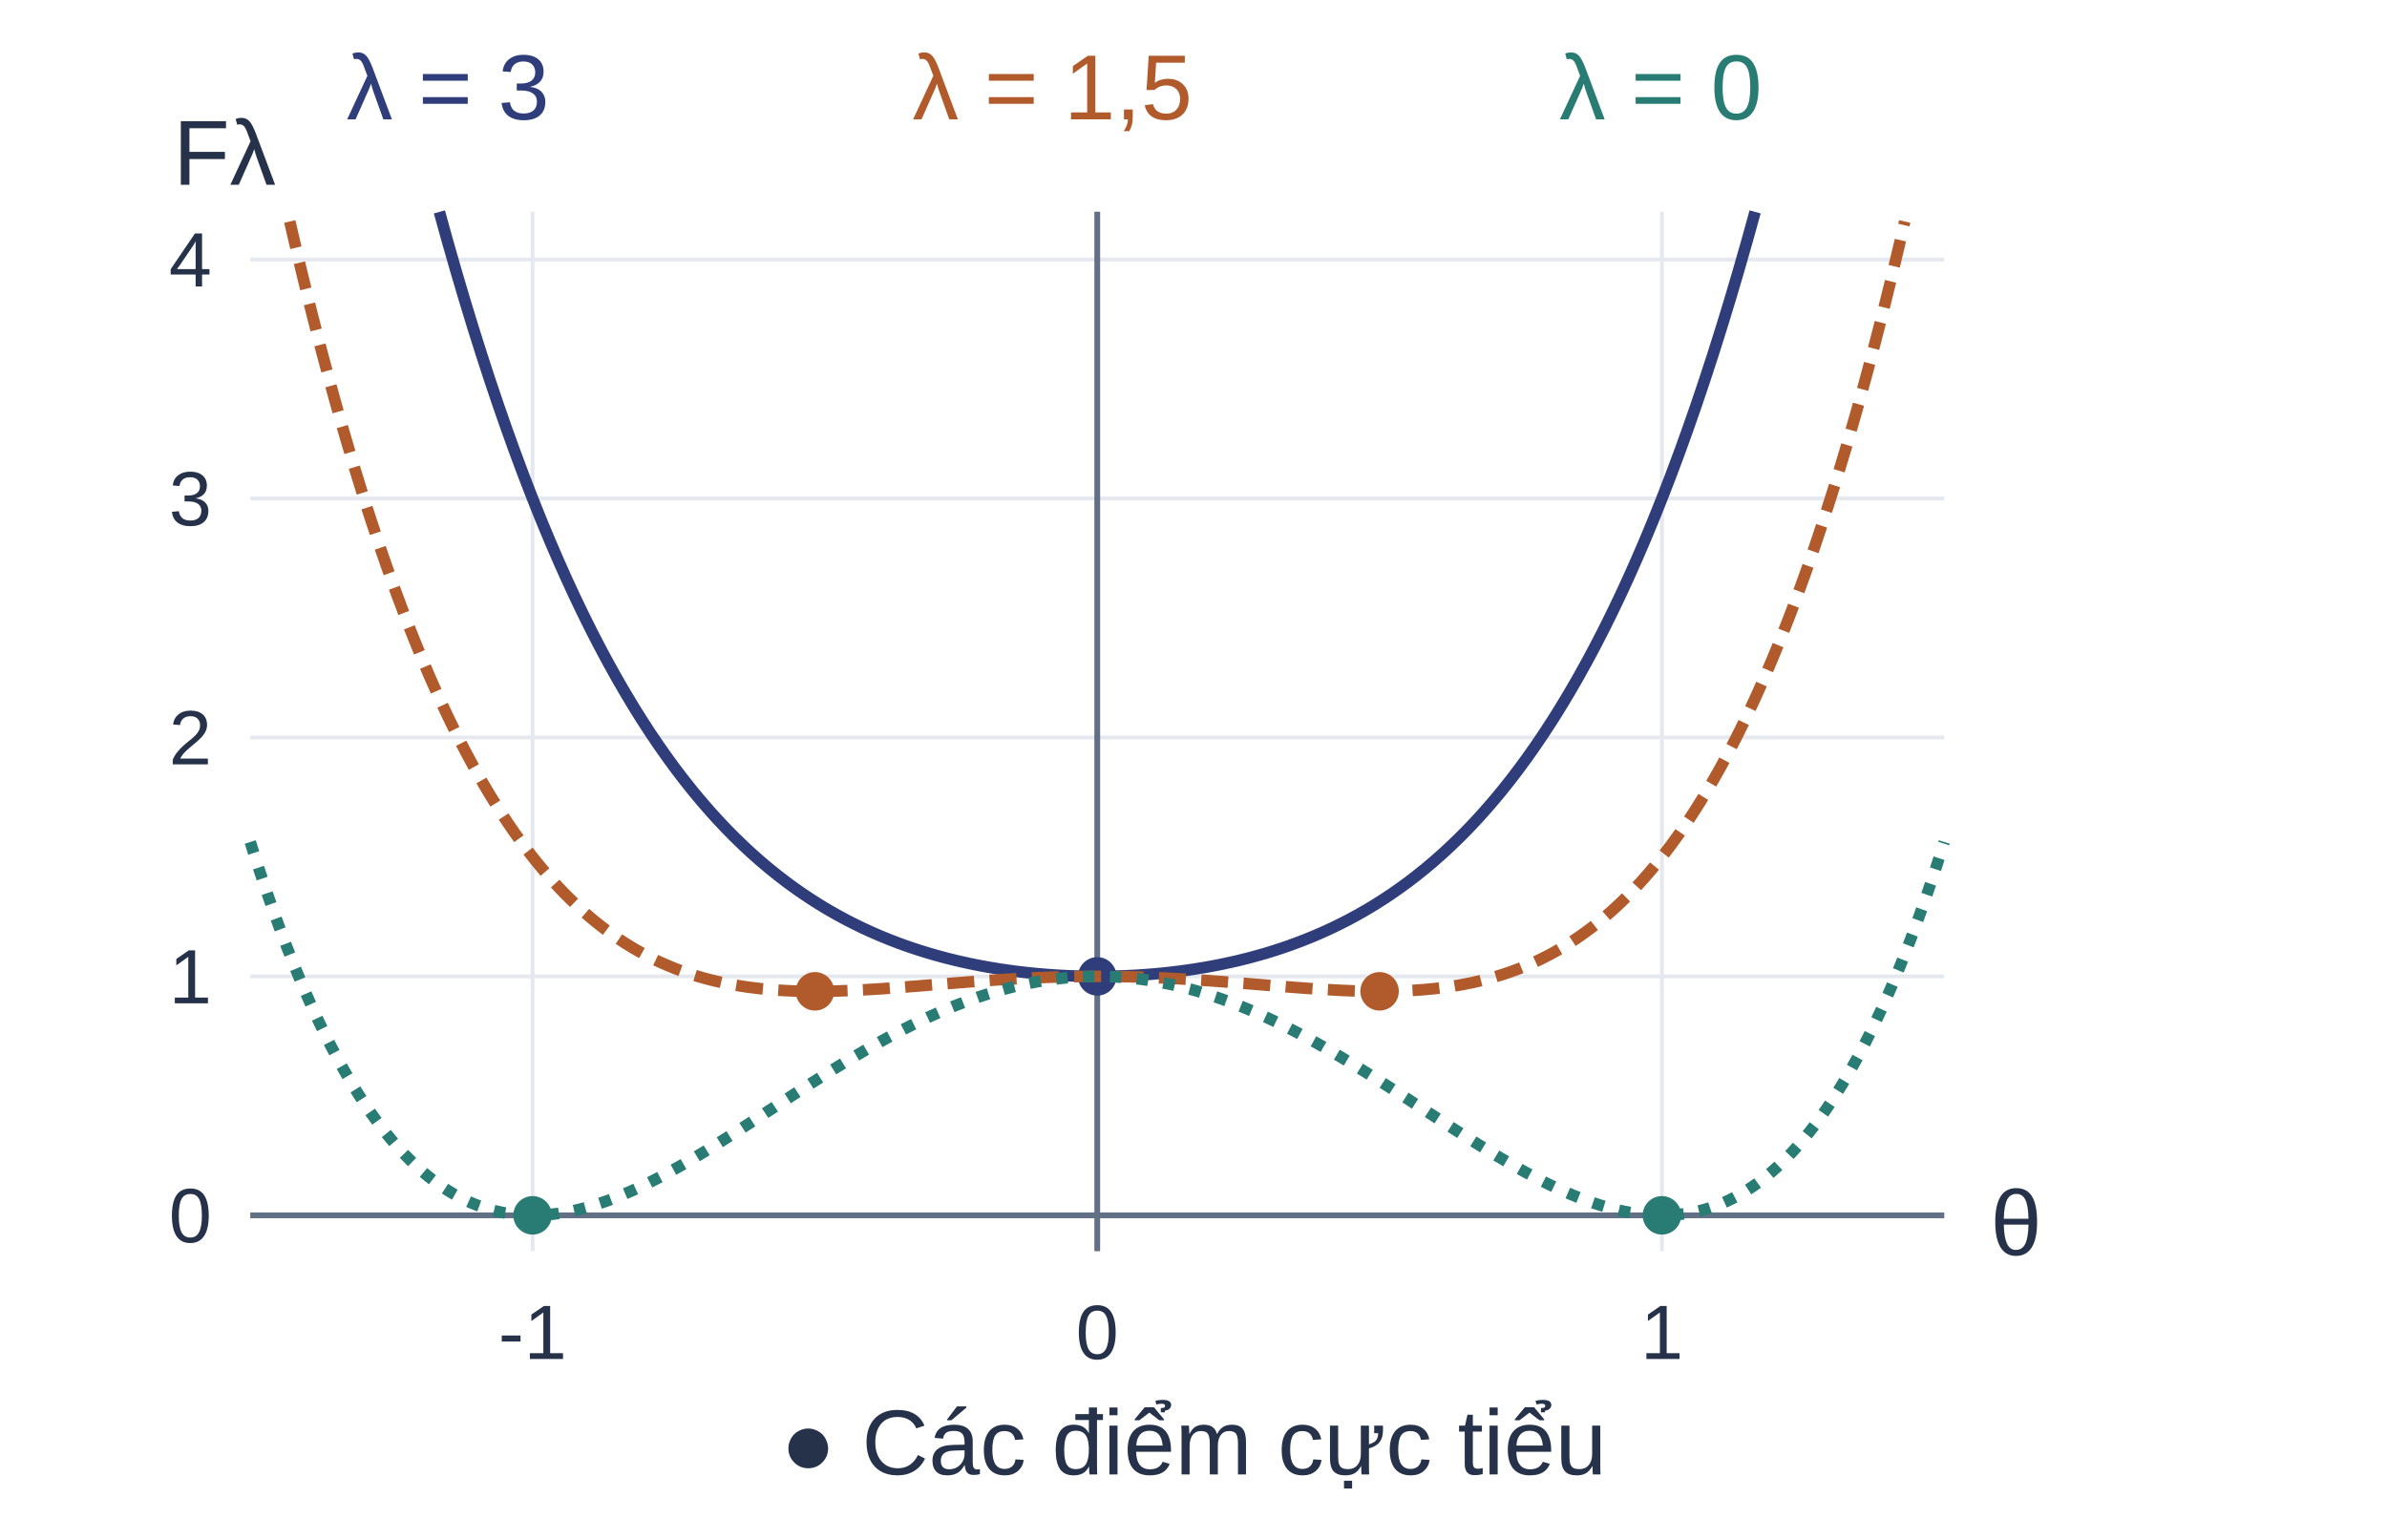
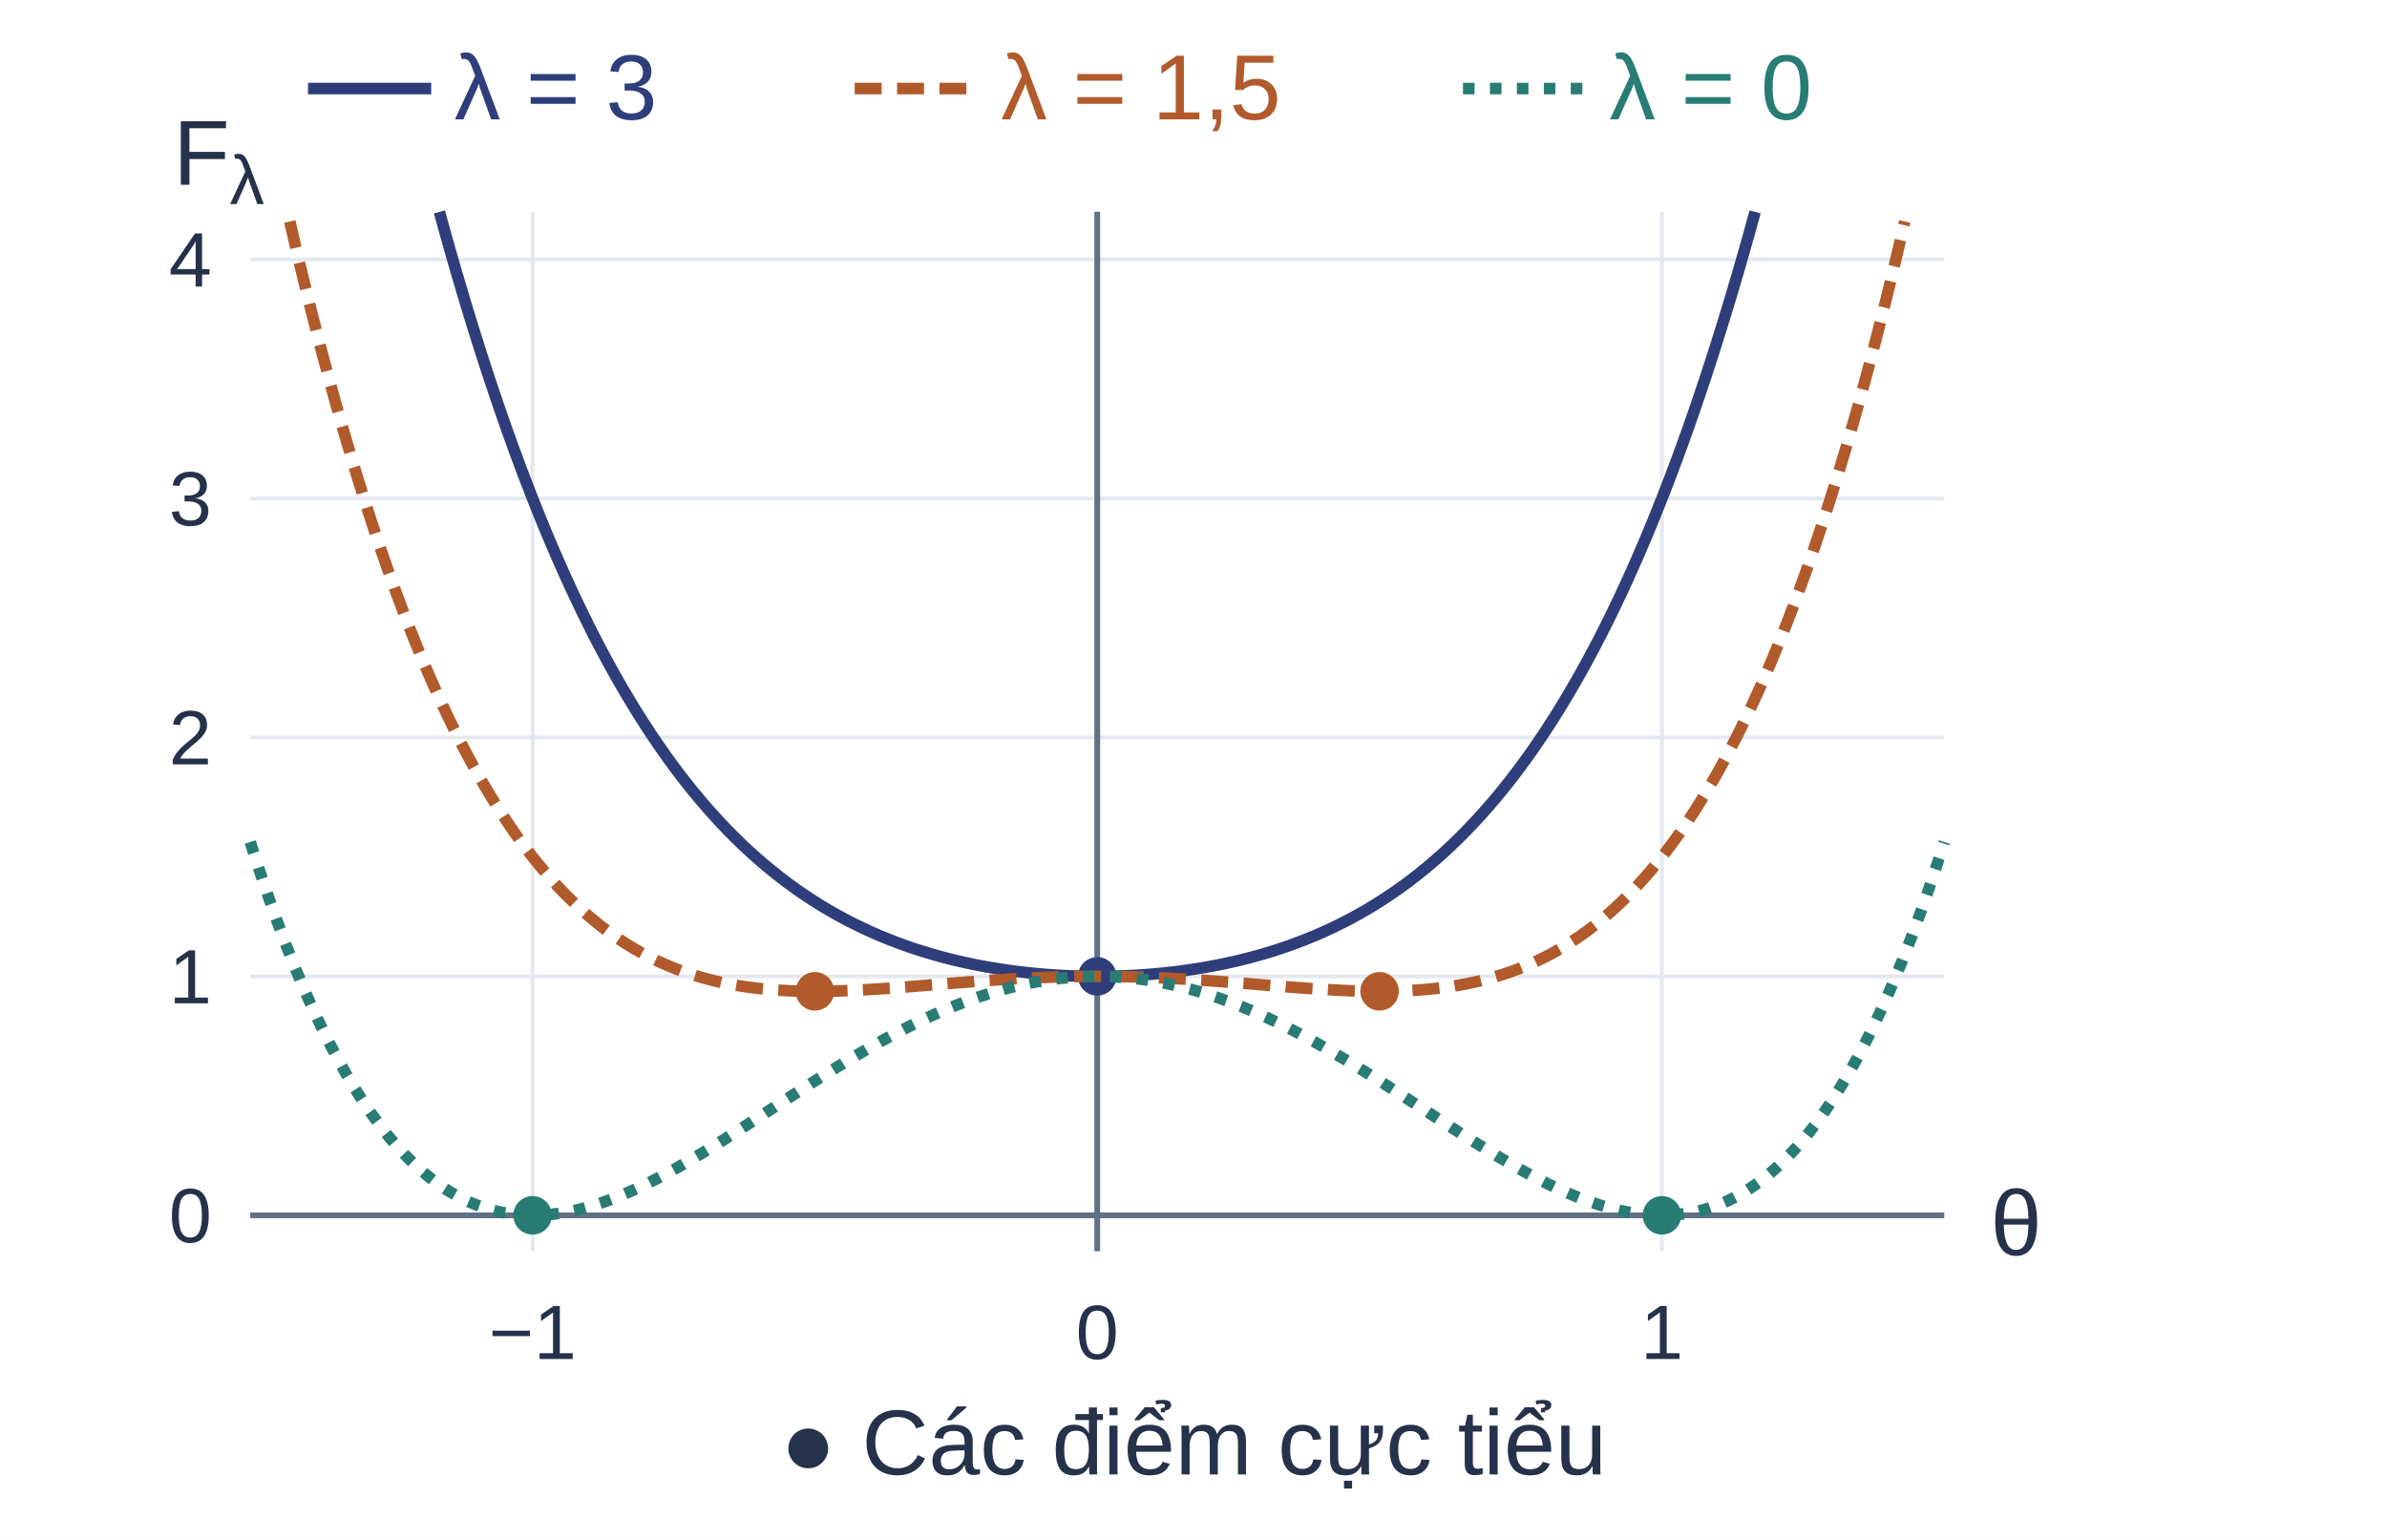
<svg xmlns="http://www.w3.org/2000/svg" width="620" height="400" viewBox="0 0 620 400" role="img" aria-labelledby="title desc">
  <defs>
    <marker id="arr" markerWidth="7" markerHeight="7" refX="6" refY="3.5" orient="auto-start-reverse">
      <path d="M0,0 L7,3.5 L0,7 Z" fill="context-stroke" />
    </marker>
  </defs>
  <rect width="100%" height="100%" fill="#ffffff" />
  <g font-family="Arial, sans-serif">
    <line x1="138.33" y1="55.00" x2="138.33" y2="325.00" stroke="#e5e9ef" stroke-width="1" />
-     <text x="138.33" y="353.00" font-size="20" fill="#26324a" text-anchor="middle">-1</text>
+     <text x="138.33" y="353.00" font-size="20" fill="#26324a" text-anchor="middle">−1</text>
    <line x1="285.00" y1="55.00" x2="285.00" y2="325.00" stroke="#e5e9ef" stroke-width="1" />
    <text x="285.00" y="353.00" font-size="20" fill="#26324a" text-anchor="middle">0</text>
    <line x1="431.67" y1="55.00" x2="431.67" y2="325.00" stroke="#e5e9ef" stroke-width="1" />
    <text x="431.67" y="353.00" font-size="20" fill="#26324a" text-anchor="middle">1</text>
    <line x1="65.00" y1="315.69" x2="505.00" y2="315.69" stroke="#e5e9ef" stroke-width="1" />
    <text x="55.00" y="322.69" font-size="20" fill="#26324a" text-anchor="end">0</text>
    <line x1="65.00" y1="253.62" x2="505.00" y2="253.62" stroke="#e5e9ef" stroke-width="1" />
    <text x="55.00" y="260.62" font-size="20" fill="#26324a" text-anchor="end">1</text>
    <line x1="65.00" y1="191.55" x2="505.00" y2="191.55" stroke="#e5e9ef" stroke-width="1" />
    <text x="55.00" y="198.55" font-size="20" fill="#26324a" text-anchor="end">2</text>
    <line x1="65.00" y1="129.48" x2="505.00" y2="129.48" stroke="#e5e9ef" stroke-width="1" />
    <text x="55.00" y="136.48" font-size="20" fill="#26324a" text-anchor="end">3</text>
    <line x1="65.00" y1="67.41" x2="505.00" y2="67.41" stroke="#e5e9ef" stroke-width="1" />
    <text x="55.00" y="74.41" font-size="20" fill="#26324a" text-anchor="end">4</text>
    <line x1="65.00" y1="315.69" x2="505.00" y2="315.69" stroke="#627086" stroke-width="1.5" />
    <line x1="285.00" y1="325.00" x2="285.00" y2="55.00" stroke="#627086" stroke-width="1.5" />
    <text x="517.00" y="326.00" font-size="24" fill="#26324a" text-anchor="start">θ</text>
-     <text x="45.00" y="48.00" font-size="24" fill="#26324a" text-anchor="start">Fλ</text>
+     <text x="45.00" y="48.00" font-size="24" fill="#26324a" text-anchor="start">F<tspan font-size="18" dy="5">λ</tspan>
+     </text>
    <polyline points="114.13,55.04 114.87,57.72 115.60,60.36 116.33,62.98 117.07,65.56 117.80,68.12 118.53,70.66 119.27,73.16 120.00,75.64 120.73,78.09 121.47,80.52 122.20,82.92 122.93,85.29 123.67,87.64 124.40,89.96 125.13,92.26 125.87,94.53 126.60,96.78 127.33,99.00 128.07,101.20 128.80,103.37 129.53,105.52 130.27,107.64 131.00,109.74 131.73,111.82 132.47,113.87 133.20,115.91 133.93,117.91 134.67,119.90 135.40,121.86 136.13,123.80 136.87,125.71 137.60,127.61 138.33,129.48 139.07,131.33 139.80,133.16 140.53,134.97 141.27,136.76 142.00,138.53 142.73,140.27 143.47,142.00 144.20,143.70 144.93,145.38 145.67,147.05 146.40,148.69 147.13,150.32 147.87,151.92 148.60,153.51 149.33,155.07 150.07,156.62 150.80,158.15 151.53,159.66 152.27,161.15 153.00,162.62 153.73,164.08 154.47,165.51 155.20,166.93 155.93,168.33 156.67,169.72 157.40,171.08 158.13,172.43 158.87,173.76 159.60,175.08 160.33,176.38 161.07,177.66 161.80,178.92 162.53,180.17 163.27,181.40 164.00,182.62 164.73,183.82 165.47,185.01 166.20,186.18 166.93,187.33 167.67,188.47 168.40,189.60 169.13,190.71 169.87,191.80 170.60,192.88 171.33,193.95 172.07,195.00 172.80,196.04 173.53,197.06 174.27,198.07 175.00,199.07 175.73,200.05 176.47,201.02 177.20,201.98 177.93,202.92 178.67,203.85 179.40,204.76 180.13,205.67 180.87,206.56 181.60,207.44 182.33,208.30 183.07,209.16 183.80,210.00 184.53,210.83 185.27,211.65 186.00,212.46 186.73,213.25 187.47,214.03 188.20,214.81 188.93,215.57 189.67,216.32 190.40,217.06 191.13,217.78 191.87,218.50 192.60,219.21 193.33,219.90 194.07,220.59 194.80,221.27 195.53,221.93 196.27,222.59 197.00,223.23 197.73,223.87 198.47,224.49 199.20,225.11 199.93,225.72 200.67,226.31 201.40,226.90 202.13,227.48 202.87,228.05 203.60,228.61 204.33,229.17 205.07,229.71 205.80,230.24 206.53,230.77 207.27,231.29 208.00,231.80 208.73,232.30 209.47,232.79 210.20,233.28 210.93,233.75 211.67,234.22 212.40,234.69 213.13,235.14 213.87,235.59 214.60,236.03 215.33,236.46 216.07,236.88 216.80,237.30 217.53,237.71 218.27,238.11 219.00,238.51 219.73,238.90 220.47,239.28 221.20,239.65 221.93,240.02 222.67,240.38 223.40,240.74 224.13,241.09 224.87,241.43 225.60,241.77 226.33,242.10 227.07,242.43 227.80,242.74 228.53,243.06 229.27,243.36 230.00,243.66 230.73,243.96 231.47,244.25 232.20,244.53 232.93,244.81 233.67,245.09 234.40,245.35 235.13,245.62 235.87,245.87 236.60,246.13 237.33,246.37 238.07,246.61 238.80,246.85 239.53,247.08 240.27,247.31 241.00,247.53 241.73,247.75 242.47,247.96 243.20,248.17 243.93,248.37 244.67,248.57 245.40,248.77 246.13,248.96 246.87,249.14 247.60,249.32 248.33,249.50 249.07,249.67 249.80,249.84 250.53,250.00 251.27,250.16 252.00,250.32 252.73,250.47 253.47,250.62 254.20,250.76 254.93,250.90 255.67,251.04 256.40,251.17 257.13,251.30 257.87,251.42 258.60,251.54 259.33,251.66 260.07,251.78 260.80,251.88 261.53,251.99 262.27,252.09 263.00,252.19 263.73,252.29 264.47,252.38 265.20,252.47 265.93,252.55 266.67,252.64 267.40,252.71 268.13,252.79 268.87,252.86 269.60,252.93 270.33,252.99 271.07,253.06 271.80,253.11 272.53,253.17 273.27,253.22 274.00,253.27 274.73,253.32 275.47,253.36 276.20,253.40 276.93,253.43 277.67,253.47 278.40,253.49 279.13,253.52 279.87,253.54 280.60,253.56 281.33,253.58 282.07,253.60 282.80,253.61 283.53,253.61 284.27,253.62 285.00,253.62 285.73,253.62 286.47,253.61 287.20,253.61 287.93,253.60 288.67,253.58 289.40,253.56 290.13,253.54 290.87,253.52 291.60,253.49 292.33,253.47 293.07,253.43 293.80,253.40 294.53,253.36 295.27,253.32 296.00,253.27 296.73,253.22 297.47,253.17 298.20,253.11 298.93,253.06 299.67,252.99 300.40,252.93 301.13,252.86 301.87,252.79 302.60,252.71 303.33,252.64 304.07,252.55 304.80,252.47 305.53,252.38 306.27,252.29 307.00,252.19 307.73,252.09 308.47,251.99 309.20,251.88 309.93,251.78 310.67,251.66 311.40,251.54 312.13,251.42 312.87,251.30 313.60,251.17 314.33,251.04 315.07,250.90 315.80,250.76 316.53,250.62 317.27,250.47 318.00,250.32 318.73,250.16 319.47,250.00 320.20,249.84 320.93,249.67 321.67,249.50 322.40,249.32 323.13,249.14 323.87,248.96 324.60,248.77 325.33,248.57 326.07,248.37 326.80,248.17 327.53,247.96 328.27,247.75 329.00,247.53 329.73,247.31 330.47,247.08 331.20,246.85 331.93,246.61 332.67,246.37 333.40,246.13 334.13,245.87 334.87,245.62 335.60,245.35 336.33,245.09 337.07,244.81 337.80,244.53 338.53,244.25 339.27,243.96 340.00,243.66 340.73,243.36 341.47,243.06 342.20,242.74 342.93,242.43 343.67,242.10 344.40,241.77 345.13,241.43 345.87,241.09 346.60,240.74 347.33,240.38 348.07,240.02 348.80,239.65 349.53,239.28 350.27,238.90 351.00,238.51 351.73,238.11 352.47,237.71 353.20,237.30 353.93,236.88 354.67,236.46 355.40,236.03 356.13,235.59 356.87,235.14 357.60,234.69 358.33,234.22 359.07,233.75 359.80,233.28 360.53,232.79 361.27,232.30 362.00,231.80 362.73,231.29 363.47,230.77 364.20,230.24 364.93,229.71 365.67,229.17 366.40,228.61 367.13,228.05 367.87,227.48 368.60,226.90 369.33,226.31 370.07,225.72 370.80,225.11 371.53,224.49 372.27,223.87 373.00,223.23 373.73,222.59 374.47,221.93 375.20,221.27 375.93,220.59 376.67,219.90 377.40,219.21 378.13,218.50 378.87,217.78 379.60,217.06 380.33,216.32 381.07,215.57 381.80,214.81 382.53,214.03 383.27,213.25 384.00,212.46 384.73,211.65 385.47,210.83 386.20,210.00 386.93,209.16 387.67,208.30 388.40,207.44 389.13,206.56 389.87,205.67 390.60,204.76 391.33,203.85 392.07,202.92 392.80,201.98 393.53,201.02 394.27,200.05 395.00,199.07 395.73,198.07 396.47,197.06 397.20,196.04 397.93,195.00 398.67,193.95 399.40,192.88 400.13,191.80 400.87,190.71 401.60,189.60 402.33,188.47 403.07,187.33 403.80,186.18 404.53,185.01 405.27,183.82 406.00,182.62 406.73,181.40 407.47,180.17 408.20,178.92 408.93,177.66 409.67,176.38 410.40,175.08 411.13,173.76 411.87,172.43 412.60,171.08 413.33,169.72 414.07,168.33 414.80,166.93 415.53,165.51 416.27,164.08 417.00,162.62 417.73,161.15 418.47,159.66 419.20,158.15 419.93,156.62 420.67,155.07 421.40,153.51 422.13,151.92 422.87,150.32 423.60,148.69 424.33,147.05 425.07,145.38 425.80,143.70 426.53,142.00 427.27,140.27 428.00,138.53 428.73,136.76 429.47,134.97 430.20,133.16 430.93,131.33 431.67,129.48 432.40,127.61 433.13,125.71 433.87,123.80 434.60,121.86 435.33,119.90 436.07,117.91 436.80,115.91 437.53,113.87 438.27,111.82 439.00,109.74 439.73,107.64 440.47,105.52 441.20,103.37 441.93,101.20 442.67,99.00 443.40,96.78 444.13,94.53 444.87,92.26 445.60,89.96 446.33,87.64 447.07,85.29 447.80,82.92 448.53,80.52 449.27,78.09 450.00,75.64 450.73,73.16 451.47,70.66 452.20,68.12 452.93,65.56 453.67,62.98 454.40,60.36 455.13,57.72 455.87,55.04" fill="none" stroke="#2f3e7a" stroke-width="3" />
    <circle cx="285.00" cy="253.62" r="5" fill="#2f3e7a" />
    <polyline points="75.27,57.53 76.00,60.70 76.73,63.83 77.47,66.93 78.20,69.99 78.93,73.01 79.67,76.00 80.40,78.96 81.13,81.88 81.87,84.76 82.60,87.61 83.33,90.43 84.07,93.22 84.80,95.97 85.53,98.68 86.27,101.37 87.00,104.02 87.73,106.64 88.47,109.22 89.20,111.78 89.93,114.30 90.67,116.80 91.40,119.26 92.13,121.69 92.87,124.09 93.60,126.45 94.33,128.79 95.07,131.10 95.80,133.38 96.53,135.63 97.27,137.85 98.00,140.04 98.73,142.21 99.47,144.34 100.20,146.45 100.93,148.53 101.67,150.58 102.40,152.60 103.13,154.60 103.87,156.56 104.60,158.51 105.33,160.42 106.07,162.31 106.80,164.17 107.53,166.01 108.27,167.82 109.00,169.60 109.73,171.36 110.47,173.10 111.20,174.81 111.93,176.50 112.67,178.16 113.40,179.79 114.13,181.41 114.87,183.00 115.60,184.56 116.33,186.10 117.07,187.62 117.80,189.12 118.53,190.60 119.27,192.05 120.00,193.48 120.73,194.88 121.47,196.27 122.20,197.63 122.93,198.98 123.67,200.30 124.40,201.60 125.13,202.88 125.87,204.14 126.60,205.38 127.33,206.59 128.07,207.79 128.80,208.97 129.53,210.13 130.27,211.27 131.00,212.39 131.73,213.49 132.47,214.58 133.20,215.64 133.93,216.69 134.67,217.71 135.40,218.72 136.13,219.72 136.87,220.69 137.60,221.65 138.33,222.59 139.07,223.51 139.80,224.41 140.53,225.30 141.27,226.18 142.00,227.03 142.73,227.87 143.47,228.70 144.20,229.50 144.93,230.30 145.67,231.07 146.40,231.84 147.13,232.58 147.87,233.31 148.60,234.03 149.33,234.73 150.07,235.42 150.80,236.10 151.53,236.76 152.27,237.40 153.00,238.04 153.73,238.65 154.47,239.26 155.20,239.85 155.93,240.43 156.67,241.00 157.40,241.55 158.13,242.09 158.87,242.62 159.60,243.14 160.33,243.64 161.07,244.14 161.80,244.62 162.53,245.09 163.27,245.54 164.00,245.99 164.73,246.43 165.47,246.85 166.20,247.26 166.93,247.67 167.67,248.06 168.40,248.44 169.13,248.81 169.87,249.18 170.60,249.53 171.33,249.87 172.07,250.20 172.80,250.52 173.53,250.84 174.27,251.14 175.00,251.44 175.73,251.73 176.47,252.00 177.20,252.27 177.93,252.53 178.67,252.78 179.40,253.03 180.13,253.26 180.87,253.49 181.60,253.71 182.33,253.92 183.07,254.13 183.80,254.33 184.53,254.52 185.27,254.70 186.00,254.88 186.73,255.04 187.47,255.21 188.20,255.36 188.93,255.51 189.67,255.65 190.40,255.79 191.13,255.92 191.87,256.04 192.60,256.16 193.33,256.27 194.07,256.38 194.80,256.48 195.53,256.57 196.27,256.66 197.00,256.75 197.73,256.83 198.47,256.90 199.20,256.97 199.93,257.04 200.67,257.10 201.40,257.15 202.13,257.20 202.87,257.25 203.60,257.29 204.33,257.33 205.07,257.36 205.80,257.39 206.53,257.42 207.27,257.44 208.00,257.46 208.73,257.47 209.47,257.49 210.20,257.49 210.93,257.50 211.67,257.50 212.40,257.50 213.13,257.49 213.87,257.49 214.60,257.48 215.33,257.46 216.07,257.45 216.80,257.43 217.53,257.41 218.27,257.39 219.00,257.36 219.73,257.33 220.47,257.30 221.20,257.27 221.93,257.24 222.67,257.20 223.40,257.16 224.13,257.12 224.87,257.08 225.60,257.04 226.33,257.00 227.07,256.95 227.80,256.91 228.53,256.86 229.27,256.81 230.00,256.76 230.73,256.71 231.47,256.65 232.20,256.60 232.93,256.55 233.67,256.49 234.40,256.44 235.13,256.38 235.87,256.32 236.60,256.26 237.33,256.21 238.07,256.15 238.80,256.09 239.53,256.03 240.27,255.97 241.00,255.91 241.73,255.85 242.47,255.79 243.20,255.73 243.93,255.67 244.67,255.61 245.40,255.55 246.13,255.49 246.87,255.43 247.60,255.38 248.33,255.32 249.07,255.26 249.80,255.20 250.53,255.15 251.27,255.09 252.00,255.03 252.73,254.98 253.47,254.92 254.20,254.87 254.93,254.82 255.67,254.76 256.40,254.71 257.13,254.66 257.87,254.61 258.60,254.56 259.33,254.51 260.07,254.47 260.80,254.42 261.53,254.37 262.27,254.33 263.00,254.29 263.73,254.25 264.47,254.21 265.20,254.17 265.93,254.13 266.67,254.09 267.40,254.05 268.13,254.02 268.87,253.99 269.60,253.96 270.33,253.92 271.07,253.90 271.80,253.87 272.53,253.84 273.27,253.82 274.00,253.79 274.73,253.77 275.47,253.75 276.20,253.73 276.93,253.71 277.67,253.70 278.40,253.68 279.13,253.67 279.87,253.66 280.60,253.65 281.33,253.64 282.07,253.63 282.80,253.63 283.53,253.62 284.27,253.62 285.00,253.62 285.73,253.62 286.47,253.62 287.20,253.63 287.93,253.63 288.67,253.64 289.40,253.65 290.13,253.66 290.87,253.67 291.60,253.68 292.33,253.70 293.07,253.71 293.80,253.73 294.53,253.75 295.27,253.77 296.00,253.79 296.73,253.82 297.47,253.84 298.20,253.87 298.93,253.90 299.67,253.92 300.40,253.96 301.13,253.99 301.87,254.02 302.60,254.05 303.33,254.09 304.07,254.13 304.80,254.17 305.53,254.21 306.27,254.25 307.00,254.29 307.73,254.33 308.47,254.37 309.20,254.42 309.93,254.47 310.67,254.51 311.40,254.56 312.13,254.61 312.87,254.66 313.60,254.71 314.33,254.76 315.07,254.82 315.80,254.87 316.53,254.92 317.27,254.98 318.00,255.03 318.73,255.09 319.47,255.15 320.20,255.20 320.93,255.26 321.67,255.32 322.40,255.38 323.13,255.43 323.87,255.49 324.60,255.55 325.33,255.61 326.07,255.67 326.80,255.73 327.53,255.79 328.27,255.85 329.00,255.91 329.73,255.97 330.47,256.03 331.20,256.09 331.93,256.15 332.67,256.21 333.40,256.26 334.13,256.32 334.87,256.38 335.60,256.44 336.33,256.49 337.07,256.55 337.80,256.60 338.53,256.65 339.27,256.71 340.00,256.76 340.73,256.81 341.47,256.86 342.20,256.91 342.93,256.95 343.67,257.00 344.40,257.04 345.13,257.08 345.87,257.12 346.60,257.16 347.33,257.20 348.07,257.24 348.80,257.27 349.53,257.30 350.27,257.33 351.00,257.36 351.73,257.39 352.47,257.41 353.20,257.43 353.93,257.45 354.67,257.46 355.40,257.48 356.13,257.49 356.87,257.49 357.60,257.50 358.33,257.50 359.07,257.50 359.80,257.49 360.53,257.49 361.27,257.47 362.00,257.46 362.73,257.44 363.47,257.42 364.20,257.39 364.93,257.36 365.67,257.33 366.40,257.29 367.13,257.25 367.87,257.20 368.60,257.15 369.33,257.10 370.07,257.04 370.80,256.97 371.53,256.90 372.27,256.83 373.00,256.75 373.73,256.66 374.47,256.57 375.20,256.48 375.93,256.38 376.67,256.27 377.40,256.16 378.13,256.04 378.87,255.92 379.60,255.79 380.33,255.65 381.07,255.51 381.80,255.36 382.53,255.21 383.27,255.04 384.00,254.88 384.73,254.70 385.47,254.52 386.20,254.33 386.93,254.13 387.67,253.92 388.40,253.71 389.13,253.49 389.87,253.26 390.60,253.03 391.33,252.78 392.07,252.53 392.80,252.27 393.53,252.00 394.27,251.73 395.00,251.44 395.73,251.14 396.47,250.84 397.20,250.52 397.93,250.20 398.67,249.87 399.40,249.53 400.13,249.18 400.87,248.81 401.60,248.44 402.33,248.06 403.07,247.67 403.80,247.26 404.53,246.85 405.27,246.43 406.00,245.99 406.73,245.54 407.47,245.09 408.20,244.62 408.93,244.14 409.67,243.64 410.40,243.14 411.13,242.62 411.87,242.09 412.60,241.55 413.33,241.00 414.07,240.43 414.80,239.85 415.53,239.26 416.27,238.65 417.00,238.04 417.73,237.40 418.47,236.76 419.20,236.10 419.93,235.42 420.67,234.73 421.40,234.03 422.13,233.31 422.87,232.58 423.60,231.84 424.33,231.07 425.07,230.30 425.80,229.50 426.53,228.70 427.27,227.87 428.00,227.03 428.73,226.18 429.47,225.30 430.20,224.41 430.93,223.51 431.67,222.59 432.40,221.65 433.13,220.69 433.87,219.72 434.60,218.72 435.33,217.71 436.07,216.69 436.80,215.64 437.53,214.58 438.27,213.49 439.00,212.39 439.73,211.27 440.47,210.13 441.20,208.97 441.93,207.79 442.67,206.59 443.40,205.38 444.13,204.14 444.87,202.88 445.60,201.60 446.33,200.30 447.07,198.98 447.80,197.63 448.53,196.27 449.27,194.88 450.00,193.48 450.73,192.05 451.47,190.60 452.20,189.12 452.93,187.62 453.67,186.10 454.40,184.56 455.13,183.00 455.87,181.41 456.60,179.79 457.33,178.16 458.07,176.50 458.80,174.81 459.53,173.10 460.27,171.36 461.00,169.60 461.73,167.82 462.47,166.01 463.20,164.17 463.93,162.31 464.67,160.42 465.40,158.51 466.13,156.56 466.87,154.60 467.60,152.60 468.33,150.58 469.07,148.53 469.80,146.45 470.53,144.34 471.27,142.21 472.00,140.04 472.73,137.85 473.47,135.63 474.20,133.38 474.93,131.10 475.67,128.79 476.40,126.45 477.13,124.09 477.87,121.69 478.60,119.26 479.33,116.80 480.07,114.30 480.80,111.78 481.53,109.22 482.27,106.64 483.00,104.02 483.73,101.37 484.47,98.68 485.20,95.97 485.93,93.22 486.67,90.43 487.40,87.61 488.13,84.76 488.87,81.88 489.60,78.96 490.33,76.00 491.07,73.01 491.80,69.99 492.53,66.93 493.27,63.83 494.00,60.70 494.73,57.53" fill="none" stroke="#b15a2b" stroke-width="3" stroke-dasharray="7 4" />
    <circle cx="211.67" cy="257.50" r="5" fill="#b15a2b" />
    <circle cx="358.33" cy="257.50" r="5" fill="#b15a2b" />
    <polyline points="65.00,218.71 65.73,221.02 66.47,223.29 67.20,225.53 67.93,227.73 68.67,229.90 69.40,232.04 70.13,234.14 70.87,236.21 71.60,238.24 72.33,240.24 73.07,242.21 73.80,244.15 74.53,246.05 75.27,247.92 76.00,249.76 76.73,251.57 77.47,253.34 78.20,255.09 78.93,256.80 79.67,258.49 80.40,260.14 81.13,261.76 81.87,263.36 82.60,264.92 83.33,266.46 84.07,267.96 84.80,269.44 85.53,270.89 86.27,272.31 87.00,273.70 87.73,275.06 88.47,276.40 89.20,277.71 89.93,278.99 90.67,280.25 91.40,281.48 92.13,282.68 92.87,283.86 93.60,285.01 94.33,286.14 95.07,287.24 95.80,288.32 96.53,289.37 97.27,290.39 98.00,291.40 98.73,292.37 99.47,293.33 100.20,294.26 100.93,295.17 101.67,296.05 102.40,296.91 103.13,297.75 103.87,298.57 104.60,299.36 105.33,300.13 106.07,300.88 106.80,301.61 107.53,302.32 108.27,303.01 109.00,303.67 109.73,304.32 110.47,304.94 111.20,305.55 111.93,306.13 112.67,306.70 113.40,307.24 114.13,307.77 114.87,308.28 115.60,308.76 116.33,309.23 117.07,309.69 117.80,310.12 118.53,310.53 119.27,310.93 120.00,311.31 120.73,311.67 121.47,312.02 122.20,312.35 122.93,312.66 123.67,312.95 124.40,313.23 125.13,313.49 125.87,313.74 126.60,313.97 127.33,314.19 128.07,314.39 128.80,314.57 129.53,314.74 130.27,314.90 131.00,315.04 131.73,315.16 132.47,315.28 133.20,315.37 133.93,315.46 134.67,315.53 135.40,315.59 136.13,315.63 136.87,315.66 137.60,315.68 138.33,315.69 139.07,315.68 139.80,315.67 140.53,315.63 141.27,315.59 142.00,315.54 142.73,315.47 143.47,315.40 144.20,315.31 144.93,315.21 145.67,315.10 146.40,314.98 147.13,314.85 147.87,314.71 148.60,314.56 149.33,314.40 150.07,314.23 150.80,314.05 151.53,313.86 152.27,313.66 153.00,313.45 153.73,313.23 154.47,313.01 155.20,312.77 155.93,312.53 156.67,312.28 157.40,312.02 158.13,311.76 158.87,311.48 159.60,311.20 160.33,310.91 161.07,310.61 161.80,310.31 162.53,310.00 163.27,309.68 164.00,309.36 164.73,309.03 165.47,308.69 166.20,308.35 166.93,308.00 167.67,307.65 168.40,307.29 169.13,306.92 169.87,306.55 170.60,306.17 171.33,305.79 172.07,305.40 172.80,305.01 173.53,304.62 174.27,304.21 175.00,303.81 175.73,303.40 176.47,302.99 177.20,302.57 177.93,302.15 178.67,301.72 179.40,301.29 180.13,300.86 180.87,300.43 181.60,299.99 182.33,299.55 183.07,299.10 183.80,298.65 184.53,298.20 185.27,297.75 186.00,297.30 186.73,296.84 187.47,296.38 188.20,295.92 188.93,295.45 189.67,294.99 190.40,294.52 191.13,294.05 191.87,293.58 192.60,293.11 193.33,292.64 194.07,292.17 194.80,291.69 195.53,291.22 196.27,290.74 197.00,290.27 197.73,289.79 198.47,289.31 199.20,288.83 199.93,288.36 200.67,287.88 201.40,287.40 202.13,286.92 202.87,286.45 203.60,285.97 204.33,285.49 205.07,285.02 205.80,284.54 206.53,284.07 207.27,283.59 208.00,283.12 208.73,282.65 209.47,282.18 210.20,281.71 210.93,281.24 211.67,280.78 212.40,280.31 213.13,279.85 213.87,279.39 214.60,278.93 215.33,278.47 216.07,278.01 216.80,277.56 217.53,277.11 218.27,276.66 219.00,276.21 219.73,275.77 220.47,275.33 221.20,274.89 221.93,274.45 222.67,274.02 223.40,273.59 224.13,273.16 224.87,272.73 225.60,272.31 226.33,271.89 227.07,271.48 227.80,271.07 228.53,270.66 229.27,270.25 230.00,269.85 230.73,269.45 231.47,269.06 232.20,268.67 232.93,268.28 233.67,267.90 234.40,267.52 235.13,267.14 235.87,266.77 236.60,266.40 237.33,266.04 238.07,265.68 238.80,265.33 239.53,264.98 240.27,264.63 241.00,264.29 241.73,263.95 242.47,263.62 243.20,263.29 243.93,262.97 244.67,262.65 245.40,262.34 246.13,262.03 246.87,261.73 247.60,261.43 248.33,261.14 249.07,260.85 249.80,260.57 250.53,260.29 251.27,260.01 252.00,259.75 252.73,259.48 253.47,259.23 254.20,258.97 254.93,258.73 255.67,258.49 256.40,258.25 257.13,258.02 257.87,257.80 258.60,257.58 259.33,257.36 260.07,257.16 260.80,256.95 261.53,256.76 262.27,256.57 263.00,256.38 263.73,256.20 264.47,256.03 265.20,255.86 265.93,255.70 266.67,255.55 267.40,255.40 268.13,255.25 268.87,255.11 269.60,254.98 270.33,254.86 271.07,254.74 271.80,254.62 272.53,254.51 273.27,254.41 274.00,254.32 274.73,254.23 275.47,254.14 276.20,254.07 276.93,254.00 277.67,253.93 278.40,253.87 279.13,253.82 279.87,253.77 280.60,253.73 281.33,253.70 282.07,253.67 282.80,253.65 283.53,253.63 284.27,253.62 285.00,253.62 285.73,253.62 286.47,253.63 287.20,253.65 287.93,253.67 288.67,253.70 289.40,253.73 290.13,253.77 290.87,253.82 291.60,253.87 292.33,253.93 293.07,254.00 293.80,254.07 294.53,254.14 295.27,254.23 296.00,254.32 296.73,254.41 297.47,254.51 298.20,254.62 298.93,254.74 299.67,254.86 300.40,254.98 301.13,255.11 301.87,255.25 302.60,255.40 303.33,255.55 304.07,255.70 304.80,255.86 305.53,256.03 306.27,256.20 307.00,256.38 307.73,256.57 308.47,256.76 309.20,256.95 309.93,257.16 310.67,257.36 311.40,257.58 312.13,257.80 312.87,258.02 313.60,258.25 314.33,258.49 315.07,258.73 315.80,258.97 316.53,259.23 317.27,259.48 318.00,259.75 318.73,260.01 319.47,260.29 320.20,260.57 320.93,260.85 321.67,261.14 322.40,261.43 323.13,261.73 323.87,262.03 324.60,262.34 325.33,262.65 326.07,262.97 326.80,263.29 327.53,263.62 328.27,263.95 329.00,264.29 329.73,264.63 330.47,264.98 331.20,265.33 331.93,265.68 332.67,266.04 333.40,266.40 334.13,266.77 334.87,267.14 335.60,267.52 336.33,267.90 337.07,268.28 337.80,268.67 338.53,269.06 339.27,269.45 340.00,269.85 340.73,270.25 341.47,270.66 342.20,271.07 342.93,271.48 343.67,271.89 344.40,272.31 345.13,272.73 345.87,273.16 346.60,273.59 347.33,274.02 348.07,274.45 348.80,274.89 349.53,275.33 350.27,275.77 351.00,276.21 351.73,276.66 352.47,277.11 353.20,277.56 353.93,278.01 354.67,278.47 355.40,278.93 356.13,279.39 356.87,279.85 357.60,280.31 358.33,280.78 359.07,281.24 359.80,281.71 360.53,282.18 361.27,282.65 362.00,283.12 362.73,283.59 363.47,284.07 364.20,284.54 364.93,285.02 365.67,285.49 366.40,285.97 367.13,286.45 367.87,286.92 368.60,287.40 369.33,287.88 370.07,288.36 370.80,288.83 371.53,289.31 372.27,289.79 373.00,290.27 373.73,290.74 374.47,291.22 375.20,291.69 375.93,292.17 376.67,292.64 377.40,293.11 378.13,293.58 378.87,294.05 379.60,294.52 380.33,294.99 381.07,295.45 381.80,295.92 382.53,296.38 383.27,296.84 384.00,297.30 384.73,297.75 385.47,298.20 386.20,298.65 386.93,299.10 387.67,299.55 388.40,299.99 389.13,300.43 389.87,300.86 390.60,301.29 391.33,301.72 392.07,302.15 392.80,302.57 393.53,302.99 394.27,303.40 395.00,303.81 395.73,304.21 396.47,304.62 397.20,305.01 397.93,305.40 398.67,305.79 399.40,306.17 400.13,306.55 400.87,306.92 401.60,307.29 402.33,307.65 403.07,308.00 403.80,308.35 404.53,308.69 405.27,309.03 406.00,309.36 406.73,309.68 407.47,310.00 408.20,310.31 408.93,310.61 409.67,310.91 410.40,311.20 411.13,311.48 411.87,311.76 412.60,312.02 413.33,312.28 414.07,312.53 414.80,312.77 415.53,313.01 416.27,313.23 417.00,313.45 417.73,313.66 418.47,313.86 419.20,314.05 419.93,314.23 420.67,314.40 421.40,314.56 422.13,314.71 422.87,314.85 423.60,314.98 424.33,315.10 425.07,315.21 425.80,315.31 426.53,315.40 427.27,315.47 428.00,315.54 428.73,315.59 429.47,315.63 430.20,315.67 430.93,315.68 431.67,315.69 432.40,315.68 433.13,315.66 433.87,315.63 434.60,315.59 435.33,315.53 436.07,315.46 436.80,315.37 437.53,315.28 438.27,315.16 439.00,315.04 439.73,314.90 440.47,314.74 441.20,314.57 441.93,314.39 442.67,314.19 443.40,313.97 444.13,313.74 444.87,313.49 445.60,313.23 446.33,312.95 447.07,312.66 447.80,312.35 448.53,312.02 449.27,311.67 450.00,311.31 450.73,310.93 451.47,310.53 452.20,310.12 452.93,309.69 453.67,309.23 454.40,308.76 455.13,308.28 455.87,307.77 456.60,307.24 457.33,306.70 458.07,306.13 458.80,305.55 459.53,304.94 460.27,304.32 461.00,303.67 461.73,303.01 462.47,302.32 463.20,301.61 463.93,300.88 464.67,300.13 465.40,299.36 466.13,298.57 466.87,297.75 467.60,296.91 468.33,296.05 469.07,295.17 469.80,294.26 470.53,293.33 471.27,292.37 472.00,291.40 472.73,290.39 473.47,289.37 474.20,288.32 474.93,287.24 475.67,286.14 476.40,285.01 477.13,283.86 477.87,282.68 478.60,281.48 479.33,280.25 480.07,278.99 480.80,277.71 481.53,276.40 482.27,275.06 483.00,273.70 483.73,272.31 484.47,270.89 485.20,269.44 485.93,267.96 486.67,266.46 487.40,264.92 488.13,263.36 488.87,261.76 489.60,260.14 490.33,258.49 491.07,256.80 491.80,255.09 492.53,253.34 493.27,251.57 494.00,249.76 494.73,247.92 495.47,246.05 496.20,244.15 496.93,242.21 497.67,240.24 498.40,238.24 499.13,236.21 499.87,234.14 500.60,232.04 501.33,229.90 502.07,227.73 502.80,225.53 503.53,223.29 504.27,221.02 505.00,218.71" fill="none" stroke="#287c74" stroke-width="3" stroke-dasharray="3 4" />
    <circle cx="138.33" cy="315.69" r="5" fill="#287c74" />
    <circle cx="431.67" cy="315.69" r="5" fill="#287c74" />
-     <text x="90.00" y="31.00" font-size="24" fill="#2f3e7a" text-anchor="start">λ = 3</text>
-     <text x="237.00" y="31.00" font-size="24" fill="#b15a2b" text-anchor="start">λ = 1,5</text>
-     <text x="405.00" y="31.00" font-size="24" fill="#287c74" text-anchor="start">λ = 0</text>
+     <line x1="80.00" y1="23.00" x2="112.00" y2="23.00" stroke="#2f3e7a" stroke-width="3" />
+     <text x="118.00" y="31.00" font-size="24" fill="#2f3e7a" text-anchor="start">λ = 3</text>
+     <line x1="222.00" y1="23.00" x2="254.00" y2="23.00" stroke="#b15a2b" stroke-width="3" stroke-dasharray="7 4" />
+     <text x="260.00" y="31.00" font-size="24" fill="#b15a2b" text-anchor="start">λ = 1,5</text>
+     <line x1="380.00" y1="23.00" x2="412.00" y2="23.00" stroke="#287c74" stroke-width="3" stroke-dasharray="3 4" />
+     <text x="418.00" y="31.00" font-size="24" fill="#287c74" text-anchor="start">λ = 0</text>
    <text x="310.00" y="383.00" font-size="24" fill="#26324a" text-anchor="middle">● Các điểm cực tiểu</text>
  </g>
</svg>
